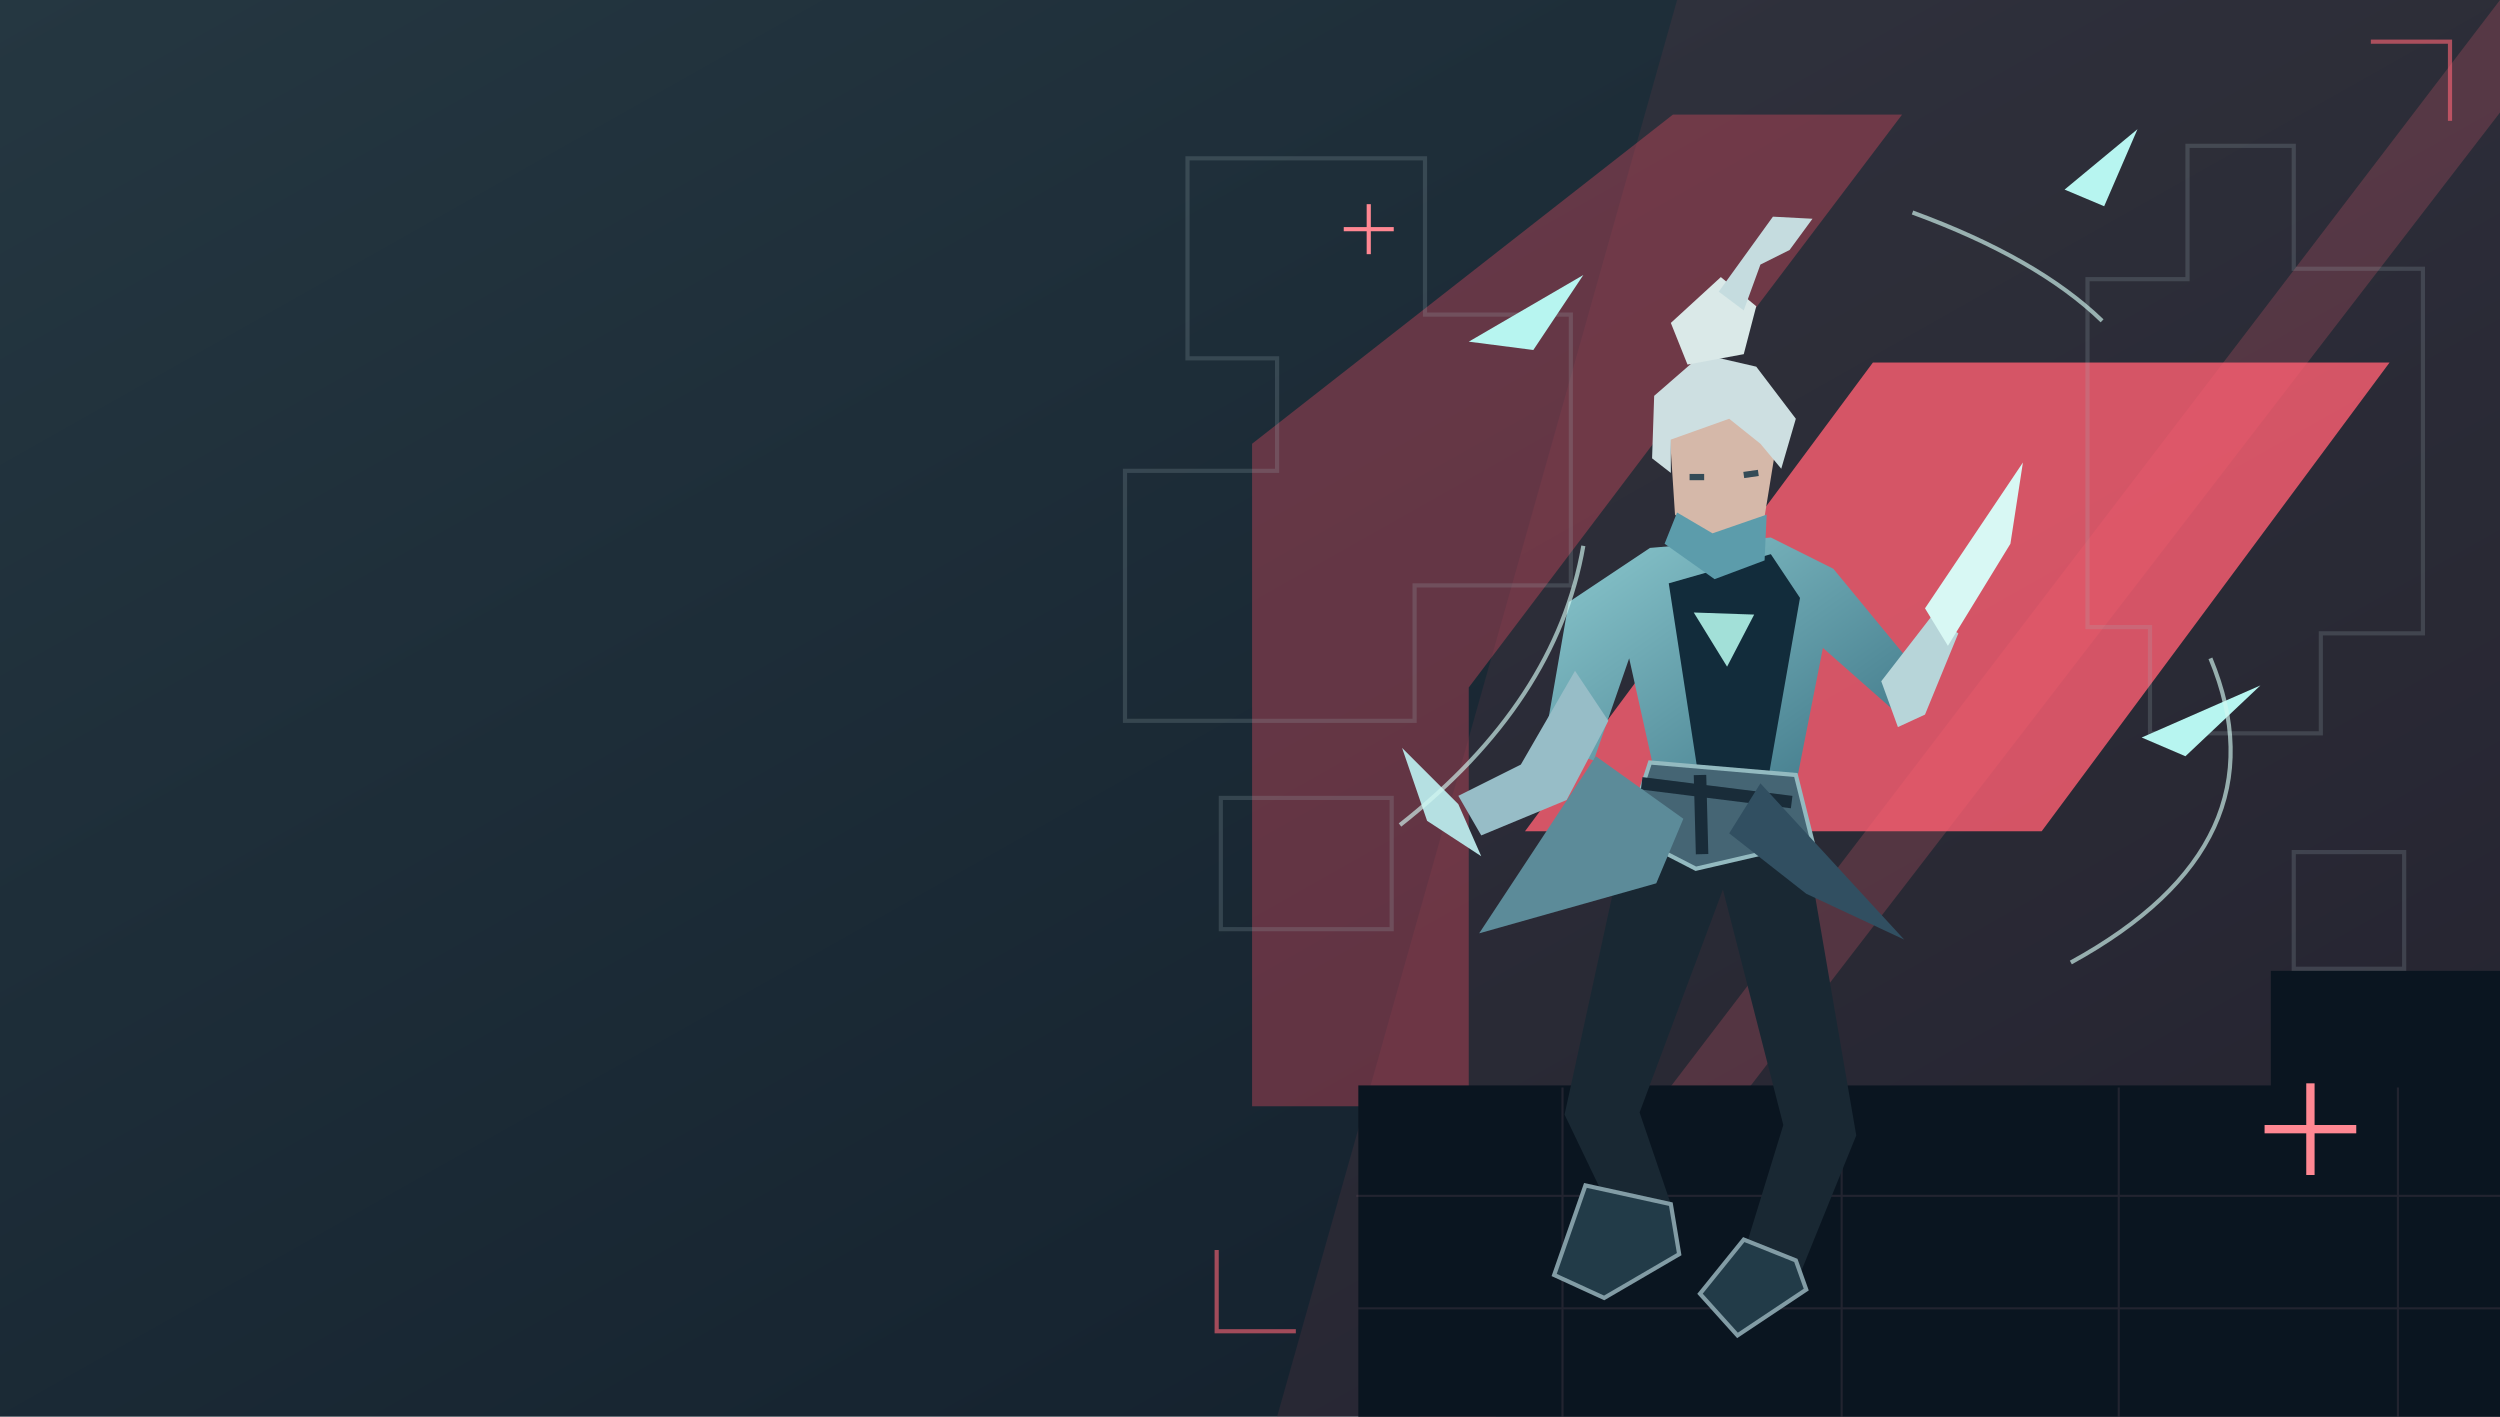
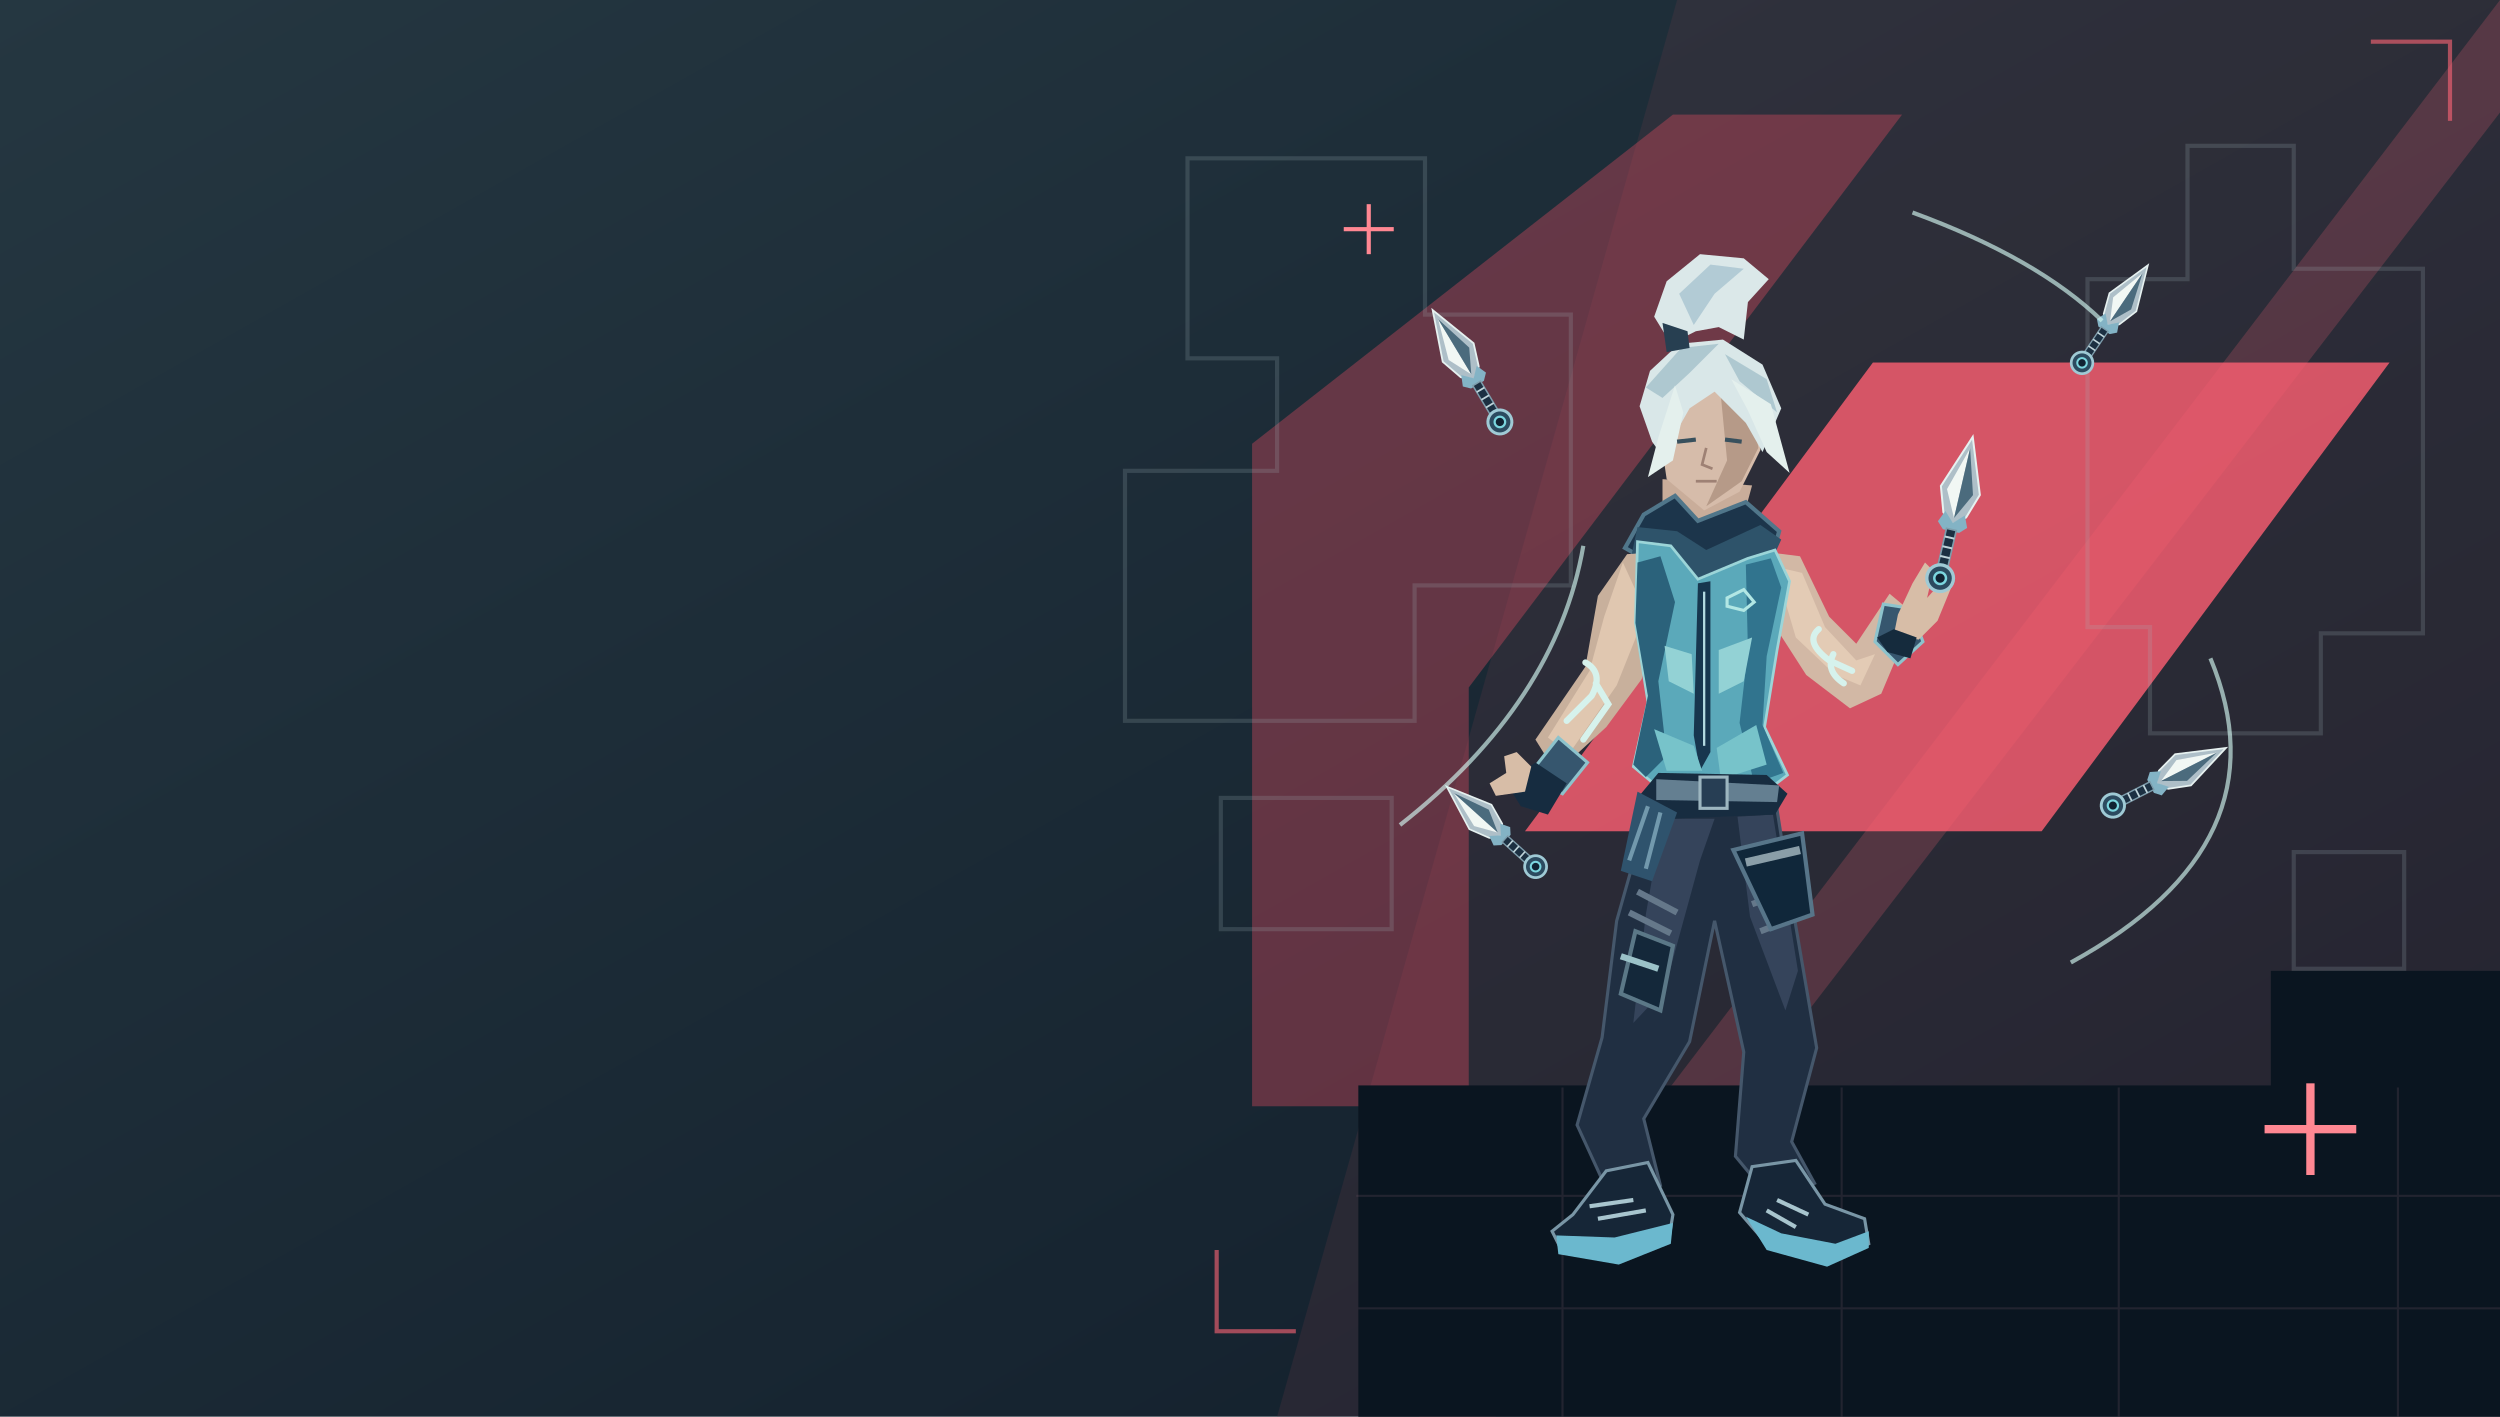
<svg xmlns="http://www.w3.org/2000/svg" viewBox="0 0 1200 680">
  <defs>
    <linearGradient id="sky" x2="1" y2="1">
      <stop stop-color="#253741" />
      <stop offset="1" stop-color="#101c29" />
    </linearGradient>
    <linearGradient id="red" x2="0" y2="1">
      <stop stop-color="#ff6676" />
      <stop offset="1" stop-color="#b82f47" />
    </linearGradient>
    <linearGradient id="jacket" x2="1" y2="1">
      <stop stop-color="#8cc9cf" />
      <stop offset="1" stop-color="#386f81" />
    </linearGradient>
+     <g id="blade-storm-kunai">
+       <path d="M0-44L-12-11-7 4 0 10 7 4 12-11Z" fill="#aebfc8" stroke="#e6f1f0" stroke-width="1.2" />
+       <path d="M0-37L0 6-8-10Z" fill="#f1f7f4" />
+       <path d="M0-37L8-10 0 6Z" fill="#4b6b7d" />
+       <path d="M-6 3L0 9 6 3 9 10 5 14H-5L-9 10Z" fill="#83b3c5" />
+       <path d="M-3 13H3V35H-3Z" fill="#1c3042" stroke="#7d9dac" stroke-width="1" />
+       <path d="M-3 18H3M-3 24H3M-3 30H3" stroke="#bfd3d9" stroke-width="1.2" />
+       <circle cy="43" r="8" fill="#2c4b60" stroke="#9fcad5" stroke-width="2" />
+       <circle cy="43" r="3.5" fill="#112333" stroke="#7bd6df" stroke-width="1.5" />
+     </g>
  </defs>
  <path fill="url(#sky)" d="M0 0h1200v680H0z" />
  <path d="M805 0H1200V680H613Z" fill="#713a48" opacity=".2" />
  <path d="M1200 0L681 680H718L1200 54Z" fill="#ff6676" opacity=".2" />
  <path d="M601 213L803 55 913 55 705 330 705 531 601 531Z" fill="#d1495c" opacity=".4" />
  <path d="M899 174L1147 174 980 399H732Z" fill="#ff5f72" opacity=".8" />
  <path d="M652 680V521H1090V466H1200V680Z" fill="#0a1520" />
  <path d="M651 574H1200M652 628H1200M750 522V680M884 522V680M1017 522V680M1151 522V680" stroke="#6c5362" stroke-opacity=".25" />
  <g fill="none" stroke="#a3b8bc" stroke-opacity=".2" stroke-width="2">
    <path d="M639 76h-69v96h43v54h-73v120h139v-65h75V151h-70V76ZM1101 70v59h62v175h-49v48h-82v-51h-30V134h48V70Z" />
    <path d="M1101 409h53v56h-53zM586 383h82v63h-82z" />
  </g>
-   <g transform="translate(794 172)">
-     <path d="M-11 216L-43 363-19 413 8 406-7 362 33 255 62 368 42 433 67 447 97 373 70 216Z" fill="#192833" />
-     <path d="M-33 397L-48 440-24 451 12 430 8 406Z M43 423L22 449 40 469 73 447 68 433Z" fill="#223b48" stroke="#829ca5" stroke-width="2" />
-     <path d="M-2 91L-41 117-53 186-29 193-12 144 2 207 66 215 81 139 115 169 128 152 86 101 56 86Z" fill="url(#jacket)" />
-     <path d="M7 108L21 199 54 206 70 115 56 94Z" fill="#122c3b" />
-     <path d="M-2 194L68 200 76 232 20 245-13 228Z" fill="#456574" stroke="#93bac0" stroke-width="2" />
-     <path d="M-6 204L66 213M22 200L23 238" stroke="#192c39" stroke-width="6" />
-     <path d="M7 29L10 75 29 95 53 76 59 39 36 22Z" fill="#d5b8a9" />
-     <path d="M8 55L-1 48 0 18 23-2 49 4 68 29 61 53 51 41 36 29 8 39Z" fill="#cddfe1" />
-     <path d="M16 3L8-17 32-39 49-25 43-2Z" fill="#dae9e8" />
-     <path d="M31-32L57-68 76-67 65-52 51-45 43-23Z" fill="#c5dcdf" />
-     <path d="M17 57L24 57M43 56L50 55" stroke="#344b57" stroke-width="3" />
-     <path d="M11 74L28 84 54 75 53 97 29 106 5 89Z" fill="#5c9cab" />
-     <path d="M-38 150L-64 195-94 210-83 229-42 212-22 174Z" fill="#97bdc7" />
-     <path d="M109 155L133 124 146 132 130 171 117 177Z" fill="#b7d5d9" />
-     <path d="M130 120L177 50 171 89 141 138Z" fill="#d8f8f4" />
-     <path d="M-94 214L-121 187-109 222-83 239Z" fill="#b5e0e2" />
-     <path d="M19 122L48 123 35 148Z" fill="#a2e0d8" />
-     <path d="M-28 191L-84 276 1 252 14 221Z" fill="#5c8b99" />
-     <path d="M51 204L120 279 73 257 36 228Z" fill="#314f61" />
+   <g id="jett-character" transform="translate(790 169)">
+     <path d="M5 206L-14 273-21 329-33 371-16 408 7 400-1 368 21 331 33 273 47 336 43 386 62 409 81 399 70 379 82 334 69 258 61 207Z" fill="#202f42" stroke="#45576b" stroke-width="1.5" />
+     <path d="M8 224L0 270-6 322 9 306 26 244 33 224Z M44 223L50 271 67 316 73 297 61 222Z" fill="#35445b" />
+     <path d="M-4 259L15 269M-8 269L12 279M51 265L70 258M55 278L73 271" stroke="#65788a" stroke-width="3" />
+     <path d="M-5 278L13 285 7 316-12 308Z" fill="#14283a" stroke="#5b7887" stroke-width="2" />
+     <path d="M-12 290L6 296" stroke="#9bc2c8" stroke-width="3" />
+     <path d="M42 239L75 231 80 270 60 277Z" fill="#10273a" stroke="#577589" stroke-width="2" />
+     <path d="M48 245L74 239" stroke="#8a9ea8" stroke-width="4" />
+     <path d="M-19 393L1 389 13 414 11 426-13 434-40 432-45 422-35 414Z M51 391L72 388 86 409 105 416 107 428 87 437 58 428 45 413Z" fill="#162637" stroke="#7996a6" stroke-width="1.5" />
+     <path d="M-43 424L-15 425 13 418 12 428-13 438-42 433Z M48 415L65 423 91 428 107 422 107 430 87 439 58 431Z" fill="#6bb8ce" />
+     <path d="M-27 410L-6 407M-23 416L0 412M63 407L78 414M58 412L72 420" stroke="#a8c5ce" stroke-width="2" />
+     <path d="M8 61L8 79 22 91 45 86 51 64Z" fill="#c9ad9a" />
+     <path d="M5 27Q7 3 30 5L54 20 55 47 45 67 28 76 10 61Z" fill="#d6bcaa" />
+     <path d="M36 21L52 33 54 46 46 62 29 74 39 52Z" fill="#b69a88" />
+     <path d="M3 43L-3 26 2 9 16-4 37-6 56 6 65 27 56 48 48 34 33 19 21 27 8 50Z" fill="#d9e7e8" />
+     <path d="M0 17L17-2 35-4 21 10 8 22Z M38 1L58 13 63 29 45 14Z" fill="#aec8d0" />
+     <path d="M12-4L4-17 10-34 26-47 47-45 59-35 49-24 47-6 35-12 24-10Z" fill="#dbe8e9" />
+     <path d="M16-28L31-42 47-40 33-28 23-13Z" fill="#b2cbd5" />
+     <path d="M8-14L20-10 21-2 10 0Z" fill="#273f51" />
+     <path d="M14 16L6 41 1 60 13 52 18 29Z M41 13L60 25 69 58 58 48 49 28Z" fill="#e4f0ed" />
+     <path d="M15 43L24 42M38 42L46 43" stroke="#38505d" stroke-width="2" />
+     <path d="M29 46L27 54 32 56M24 62L34 62" fill="none" stroke="#9e8174" stroke-width="1.3" />
+     <path d="M-1 78L14 69 25 81 48 72 64 86 59 104 11 106-10 94Z" fill="#1c354b" stroke="#50768a" stroke-width="2" />
+     <path d="M-4 84L15 86 29 95 55 83 65 90 54 114 14 110-7 98Z" fill="#2e536a" />
+     <path d="M-9 97L5 96 9 119-2 157-19 180-43 202-53 186-29 151-23 117Z" fill="#c8b09c" />
+     <path d="M-11 101L-20 127-27 153-47 185-37 193-14 160 0 125Z" fill="#e0c7b0" />
+     <path d="M58 96L74 98 88 127 101 140 117 116 129 126 113 164 98 171 77 155 59 127Z" fill="#d2b8a5" />
+     <path d="M62 103L75 106 86 132 101 148 110 145 103 160 91 155 72 137Z" fill="#e3cbb5" />
+     <path d="M-4 91L12 93 25 109 49 99 62 95 69 110 63 143 57 180 68 203 51 216 12 214-6 199 1 168-5 130Z" fill="#5ba9ba" stroke="#9cd5d8" stroke-width="1.3" />
+     <path d="M-4 101L7 98 14 120 6 158 10 194 0 204-6 198 1 165-5 130Z" fill="#2b627b" />
+     <path d="M48 102L60 99 65 113 58 146 56 179 66 202 52 207 45 178 49 143Z" fill="#31748e" />
+     <path d="M25 111L31 110 31 192 26 201 23 184Z" fill="#17364e" />
+     <path d="M28 115V189" stroke="#b4dae0" stroke-width="1.1" />
+     <path d="M9 141L22 145 23 164 11 158Z M35 143L51 137 47 158 35 164Z" fill="#93d2d5" />
+     <path d="M4 181L23 189 27 201 10 201Z M34 190L53 179 58 198 36 205Z" fill="#77c3ca" />
+     <path d="M39 118L47 114 52 120 47 124 39 122Z" fill="none" stroke="#b2e7e4" stroke-width="1.5" />
+     <path d="M6 202L58 203 68 212 62 222 11 224-4 214Z" fill="#172c40" />
+     <path d="M5 205L64 208 63 216 5 215Z" fill="#647f91" />
+     <path d="M26 204H39V219H26Z" fill="#273e54" stroke="#9db6c0" stroke-width="1.5" />
+     <path d="M-4 211L-12 249 3 254 15 221Z" fill="#2f536d" />
+     <path d="M1 218L-8 244M7 221L0 248" stroke="#7299ad" stroke-width="2" />
+     <path d="M-42 185L-28 197-40 212-57 204Z M114 121L127 123 133 139 121 150 110 139Z" fill="#36566e" stroke="#8dc3cc" stroke-width="1.5" />
+     <path d="M-53 197L-38 207-47 222-60 218-67 207Z" fill="#162c40" />
+     <path d="M-58 211L-72 213-75 207-67 202-68 194-62 192-55 199Z" fill="#d7bda7" />
+     <path d="M121 126L128 111 134 101 138 105 135 118 143 109 147 112 140 129 131 138 119 136Z" fill="#d7bda7" />
+     <path d="M119 133L130 137 127 147 116 144 111 137Z" fill="#152b3d" />
+     <path d="M-29 149Q-20 154-26 165L-38 177M-24 159L-18 169-30 186M83 133Q76 139 88 148L99 153M90 145Q86 153 95 159" stroke="#d6f2ec" stroke-width="3" stroke-linecap="round" fill="none" />
  </g>
-   <g fill="#b7f5f0">
-     <path d="M705 164L760 132 736 168Z" />
-     <path d="M1028 354L1085 329 1049 363Z" />
-     <path d="M991 91L1026 62 1010 99Z" />
+   <g id="blade-storm-knives">
+     <use href="#blade-storm-kunai" transform="translate(939 244) rotate(13) scale(.8)" />
+     <use href="#blade-storm-kunai" transform="translate(704 176) rotate(-31) scale(.72)" />
+     <use href="#blade-storm-kunai" transform="translate(1015 151) rotate(34) scale(.65)" />
+     <use href="#blade-storm-kunai" transform="translate(1041 373) rotate(63) scale(.7)" />
+     <use href="#blade-storm-kunai" transform="translate(716 397) rotate(-48) scale(.66)" />
  </g>
  <g stroke="#d2f8f1" stroke-width="2" fill="none" opacity=".65">
    <path d="M672 396Q747 337 760 262M994 462Q1098 405 1061 316M918 102Q978 124 1009 154" />
  </g>
  <path d="M1087 540h44v4h-44zM1107 520h4v44h-4z" fill="#ff8792" />
  <path d="M645 109h24v2h-24zM656 98h2v24h-2z" fill="#ff8792" />
  <path d="M1138 20h38v38M584 600v39h38" stroke="#ff6676" stroke-width="2" fill="none" opacity=".6" />
</svg>
